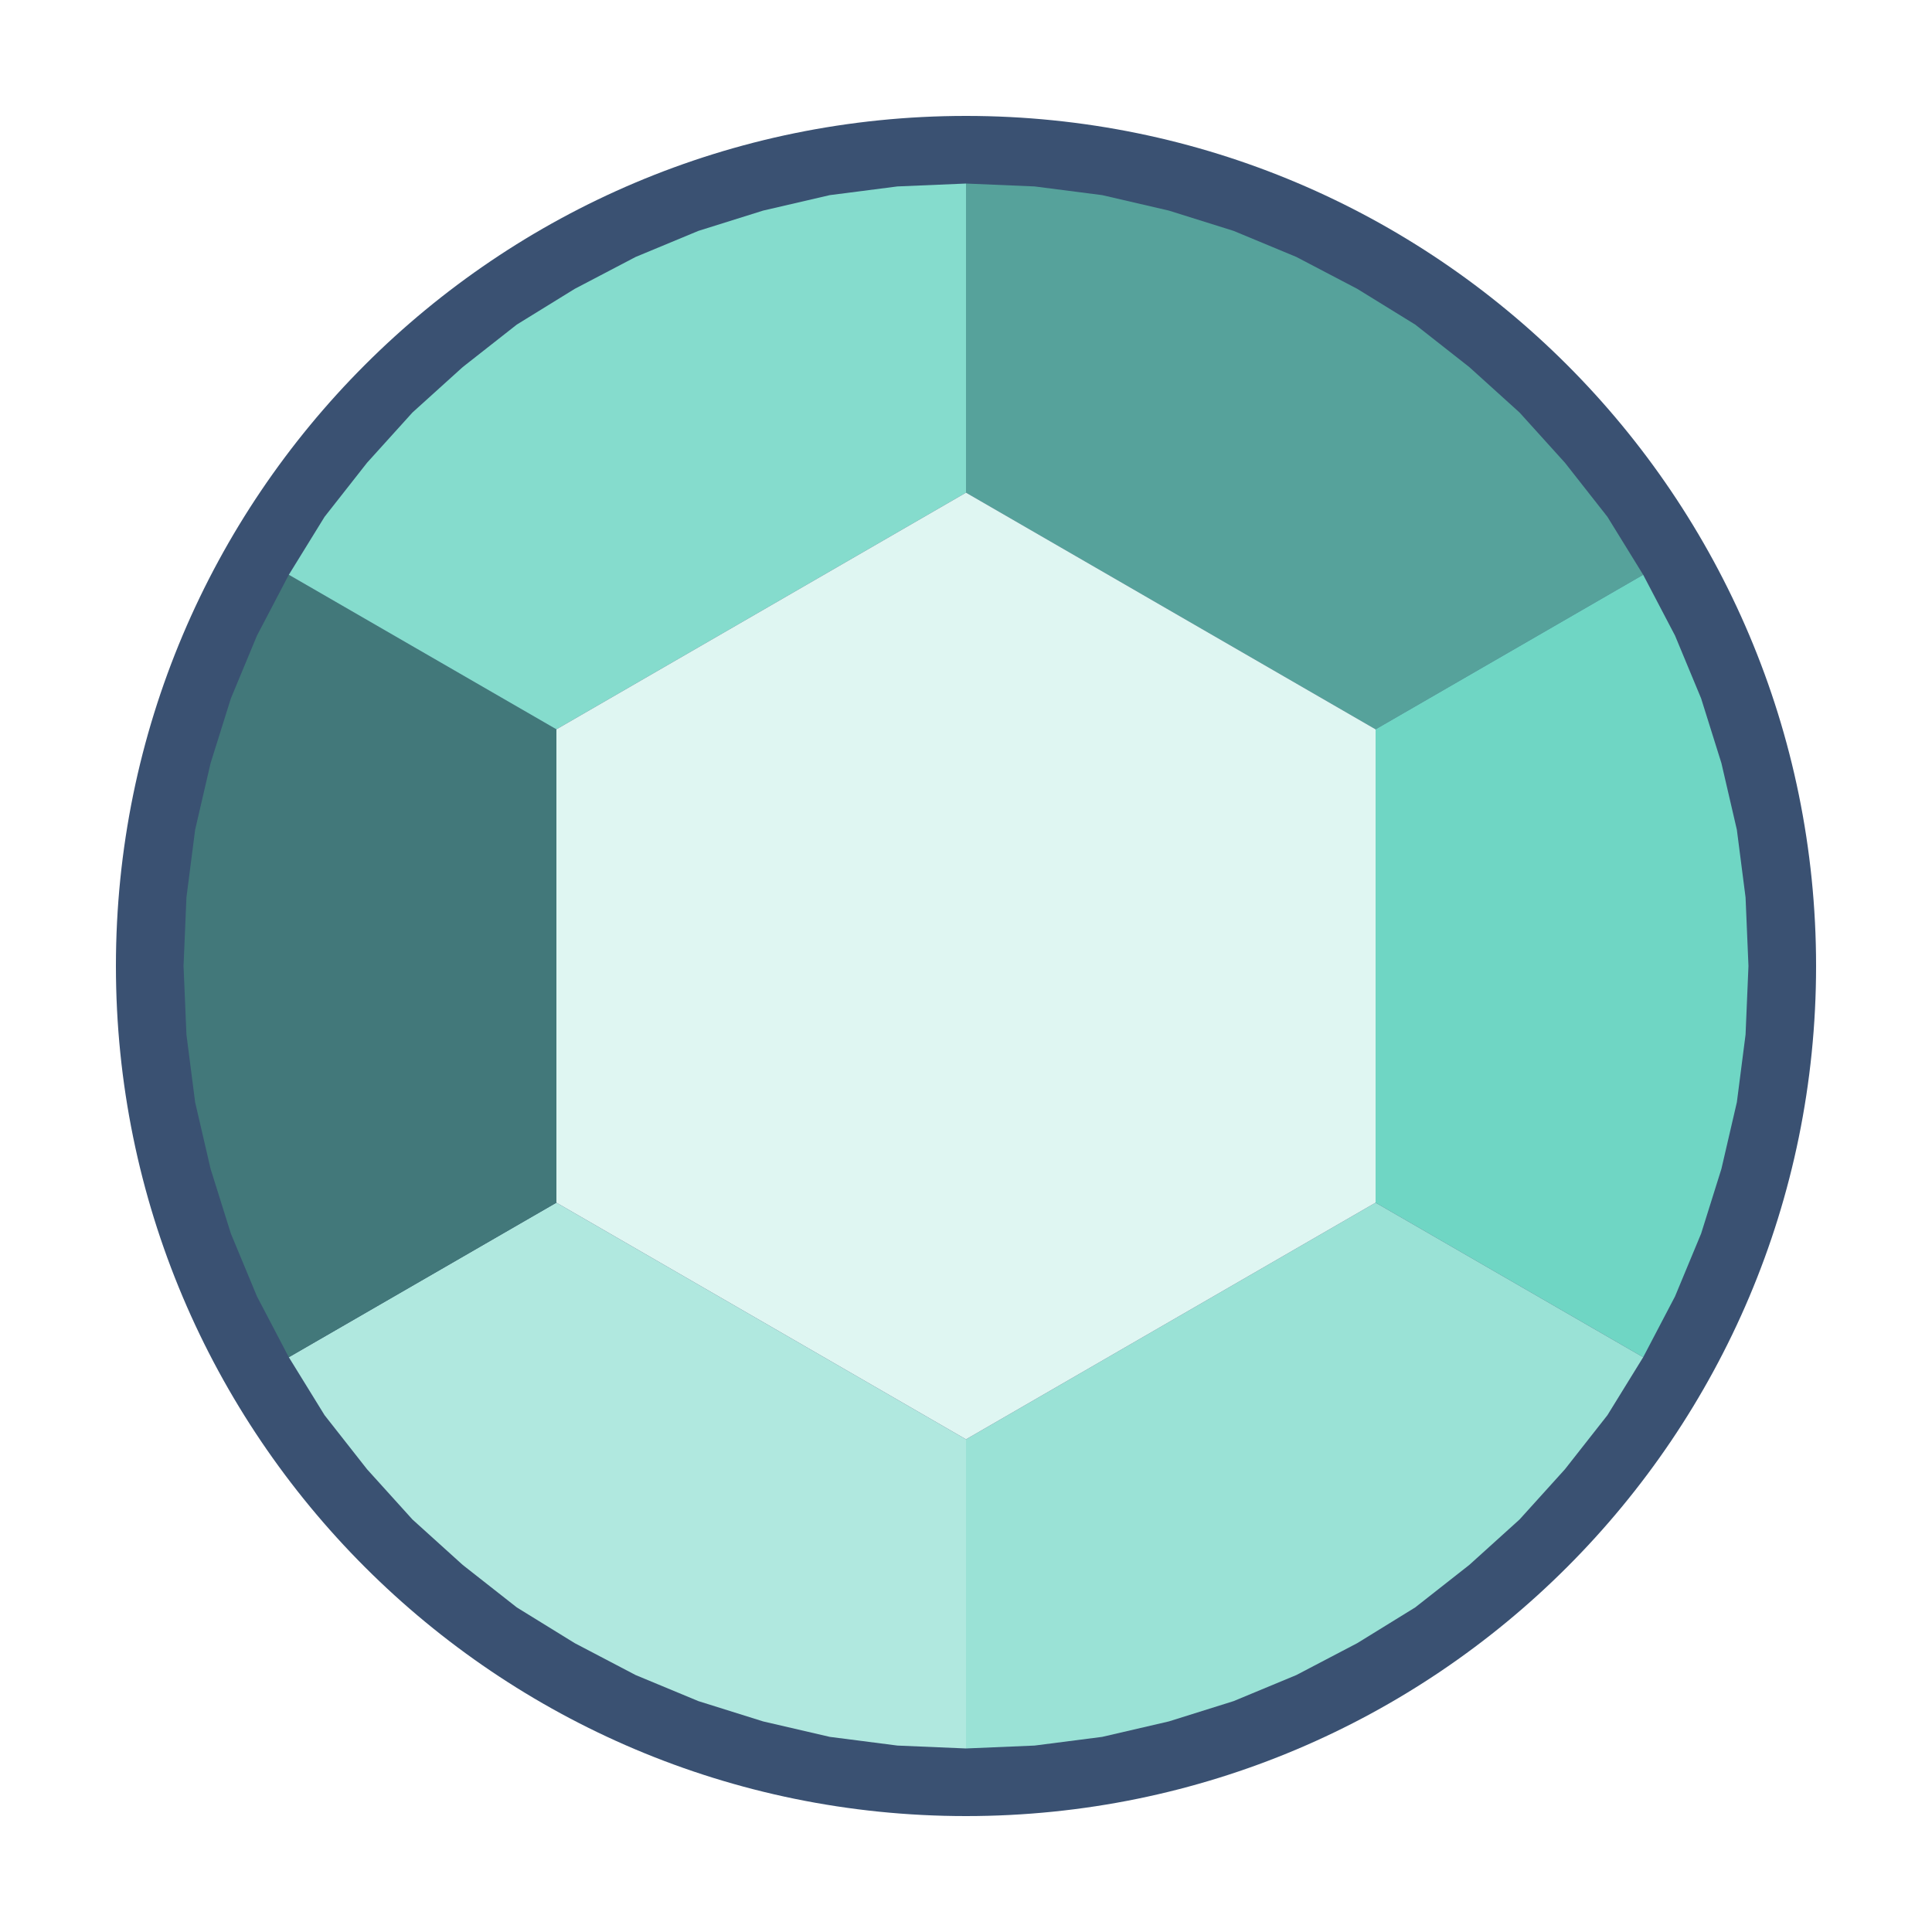
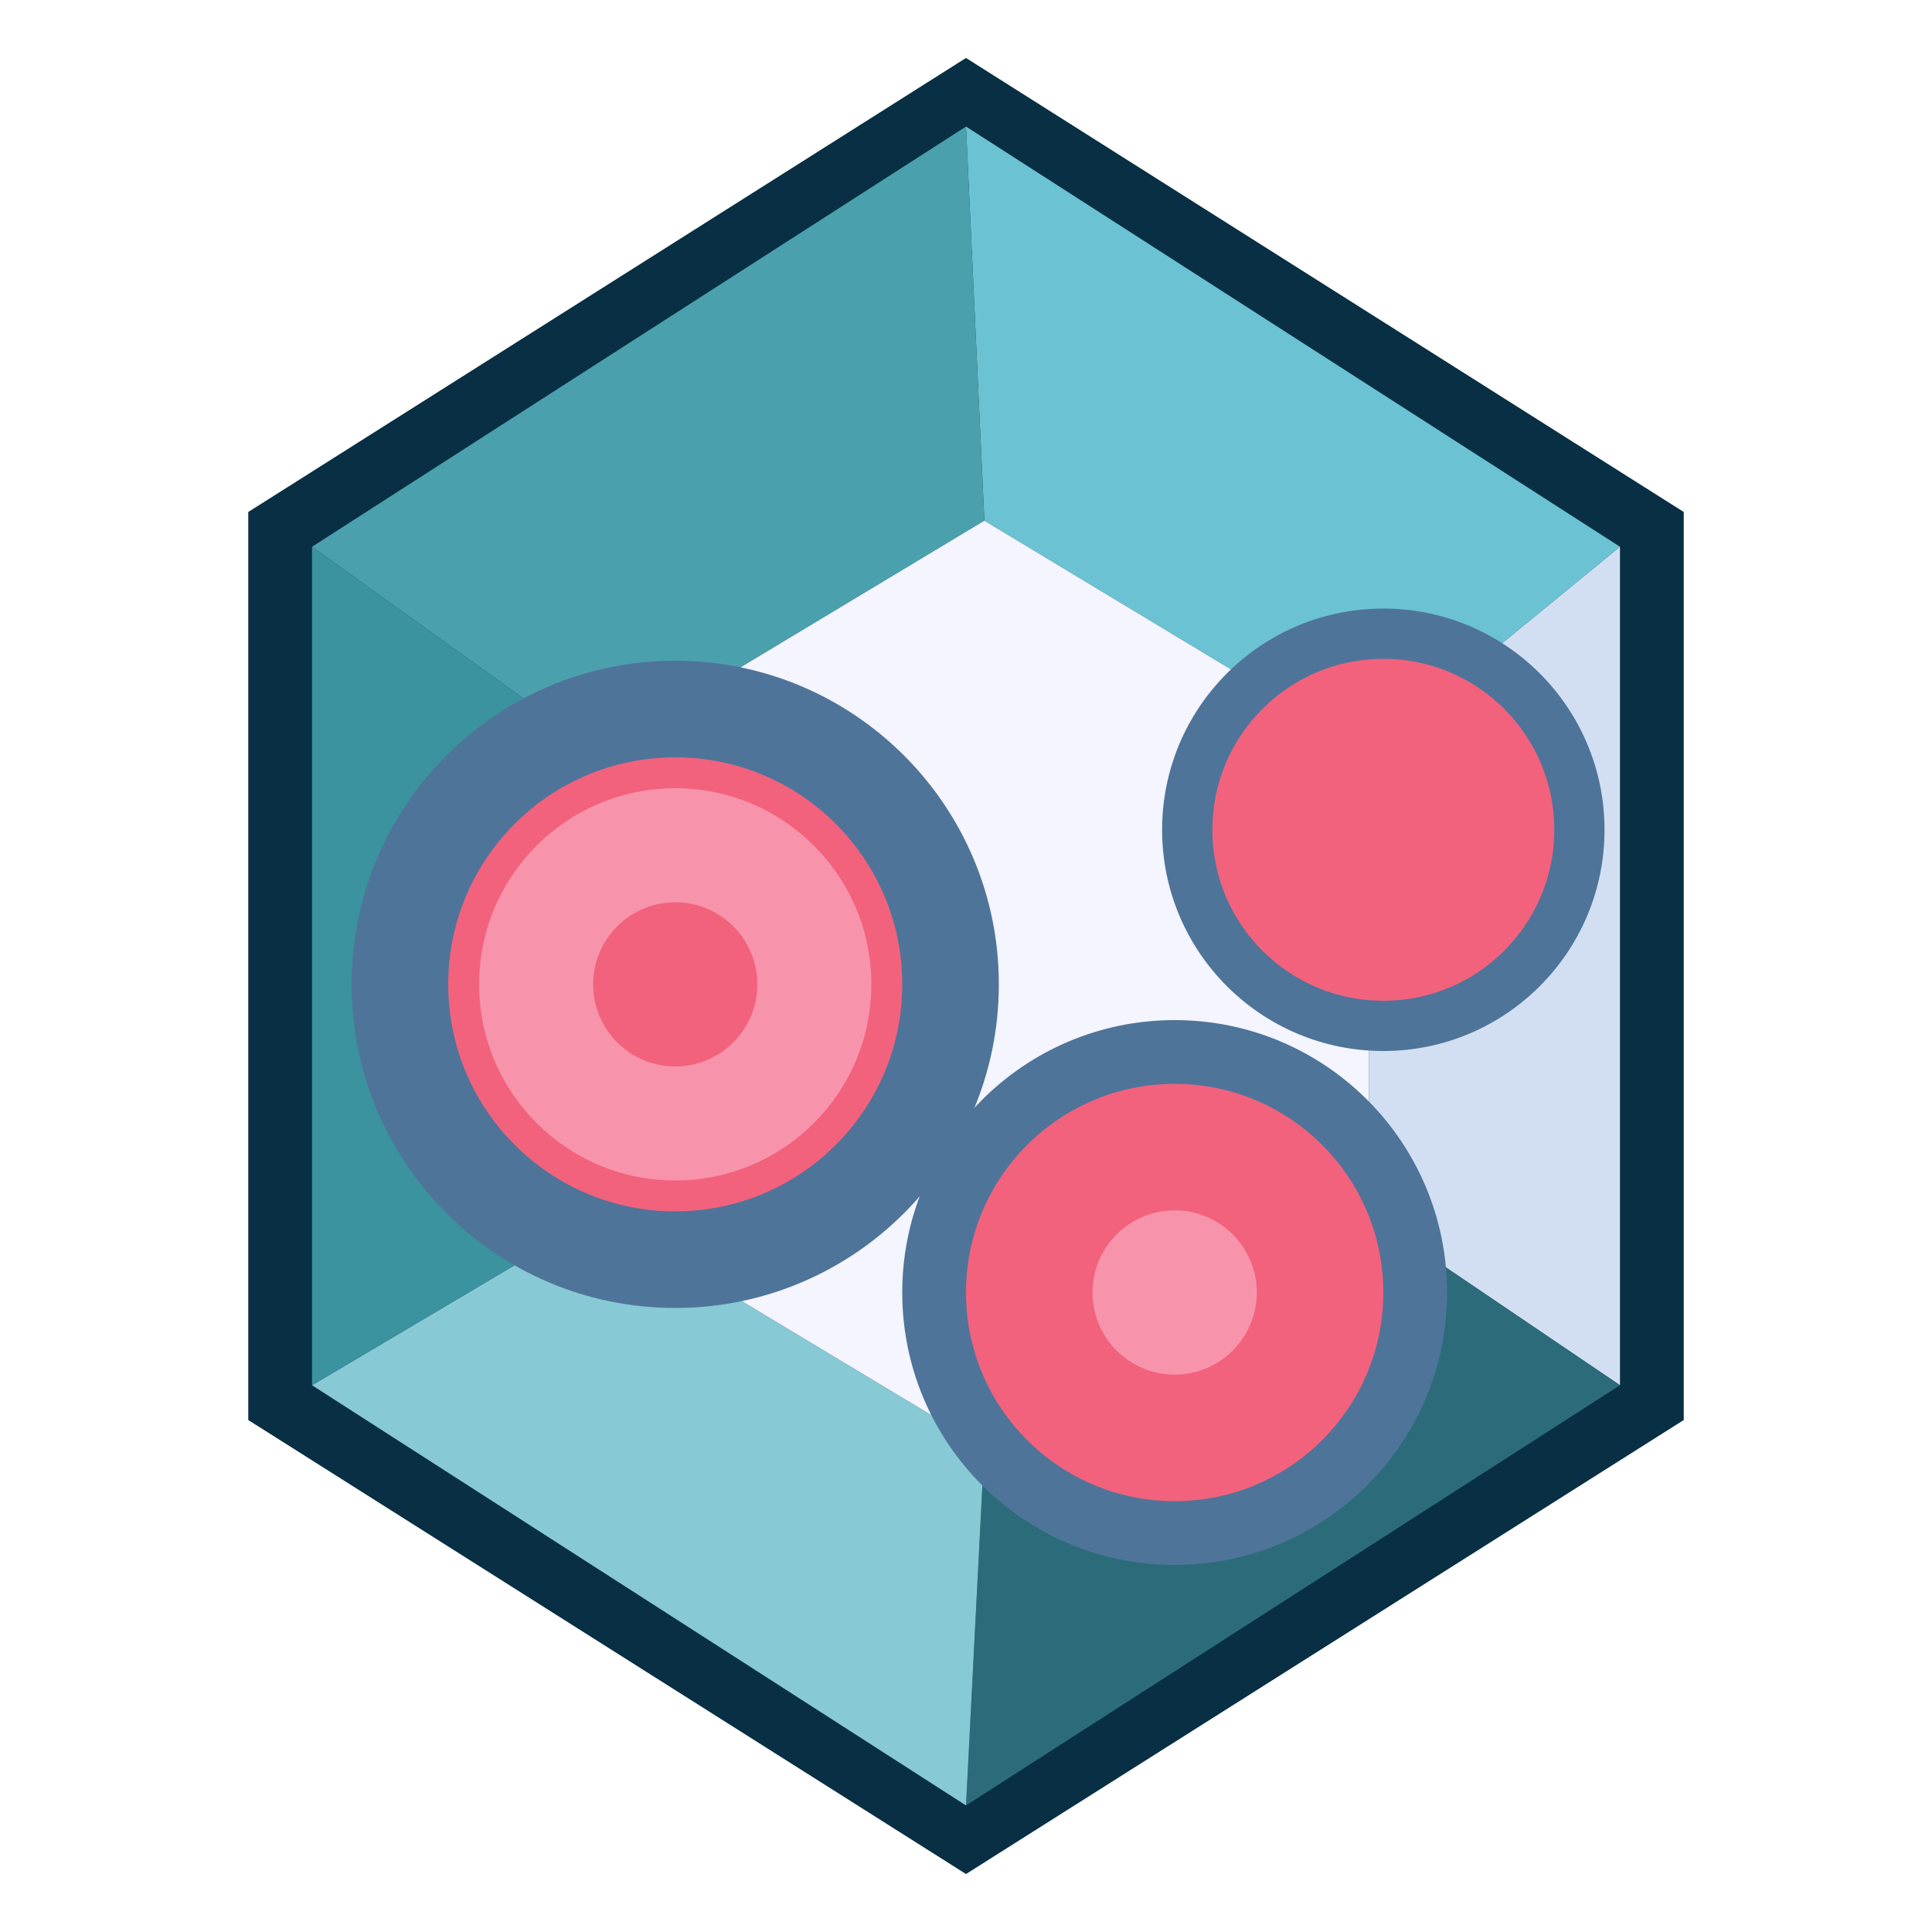
<svg xmlns="http://www.w3.org/2000/svg" viewBox="0 0 200 200" width="200" height="200">
-   <circle cx="100" cy="100" r="88" fill="#3a5172" />
-   <polygon points="100.0,51.0 100.0,19.0 107.1,19.3 114.1,20.2 121.0,21.8 127.7,23.9 134.2,26.6 140.5,29.9 146.5,33.6 152.1,38.0 157.3,42.7 162.0,47.9 166.4,53.5 170.1,59.5 142.4,75.5" fill="#56a29b" />
-   <polygon points="142.4,75.5 170.1,59.5 173.4,65.8 176.1,72.3 178.2,79.0 179.8,85.9 180.7,92.9 181.0,100.0 180.7,107.1 179.8,114.1 178.2,121.0 176.1,127.7 173.4,134.2 170.1,140.5 142.4,124.5" fill="#6fd6c4" />
-   <polygon points="142.4,124.5 170.1,140.5 166.4,146.5 162.0,152.1 157.3,157.3 152.1,162.0 146.5,166.4 140.5,170.1 134.2,173.4 127.7,176.1 121.0,178.2 114.1,179.8 107.1,180.7 100.0,181.0 100.0,149.0" fill="#9ae2d6" />
-   <polygon points="100.0,149.0 100.0,181.0 92.9,180.7 85.9,179.8 79.0,178.2 72.3,176.1 65.8,173.4 59.5,170.1 53.5,166.4 47.9,162.0 42.7,157.3 38.0,152.1 33.6,146.5 29.9,140.5 57.6,124.5" fill="#b0e8df" />
-   <polygon points="57.6,124.5 29.9,140.5 26.6,134.2 23.9,127.7 21.8,121.0 20.2,114.1 19.3,107.1 19.0,100.0 19.3,92.9 20.2,85.9 21.8,79.0 23.9,72.3 26.6,65.8 29.9,59.5 57.6,75.5" fill="#42787a" />
-   <polygon points="57.6,75.5 29.9,59.5 33.6,53.5 38.0,47.9 42.7,42.7 47.9,38.0 53.5,33.6 59.5,29.9 65.8,26.6 72.3,23.9 79.0,21.8 85.9,20.2 92.9,19.3 100.0,19.0 100.0,51.0" fill="#85dccd" />
-   <polygon points="100.0,51.0 142.4,75.5 142.4,124.5 100.0,149.0 57.6,124.5 57.6,75.5" fill="#dff6f2" />
+   <svg viewBox="0 0 200 200" width="200" height="200">
+     <polygon points="100.0,6.0 174.3,53.0 174.3,147.0 100.0,194.0 25.7,147.0 25.7,53.0" fill="#082f43" />
+     <polygon points="100.0,13.1 167.7,56.6 141.7,77.9 101.9,53.9" fill="#6bc2d2" />
+     <polygon points="167.7,56.6 167.7,143.4 141.7,125.8 141.7,77.9" fill="#d2dff3" />
+     <polygon points="167.7,143.4 100.0,186.9 101.9,149.8 141.7,125.8" fill="#2c6c7a" />
+     <polygon points="100.0,186.9 32.3,143.4 62.0,125.8 101.9,149.8" fill="#87c9d4" />
+     <polygon points="32.3,143.4 32.3,56.6 62.0,77.9 62.0,125.8" fill="#3a939e" />
+     <polygon points="32.3,56.6 100.0,13.1 101.9,53.9 62.0,77.9" fill="#4ba0ad" />
+     <polygon points="101.9,53.9 141.7,77.9 141.7,125.8 101.9,149.8 62.0,125.8 62.0,77.9" fill="#f4f5ff" />
+     <circle cx="69.9" cy="101.9" r="33.5" fill="#4f7499" />
+     <circle cx="69.9" cy="101.9" r="23.5" fill="#f2627d" />
+     <circle cx="69.9" cy="101.9" r="20.3" fill="#f794ac" />
+     <circle cx="69.9" cy="101.9" r="8.5" fill="#f2627d" />
+     <circle cx="143.2" cy="85.9" r="22.9" fill="#4f7499" />
+     <circle cx="143.2" cy="85.9" r="17.7" fill="#f2627d" />
+     <circle cx="121.6" cy="133.8" r="28.2" fill="#4f7499" />
+     <circle cx="121.6" cy="133.8" r="21.6" fill="#f2627d" />
+     <circle cx="121.6" cy="133.8" r="8.5" fill="#f794ac" />
+   </svg>
</svg>
